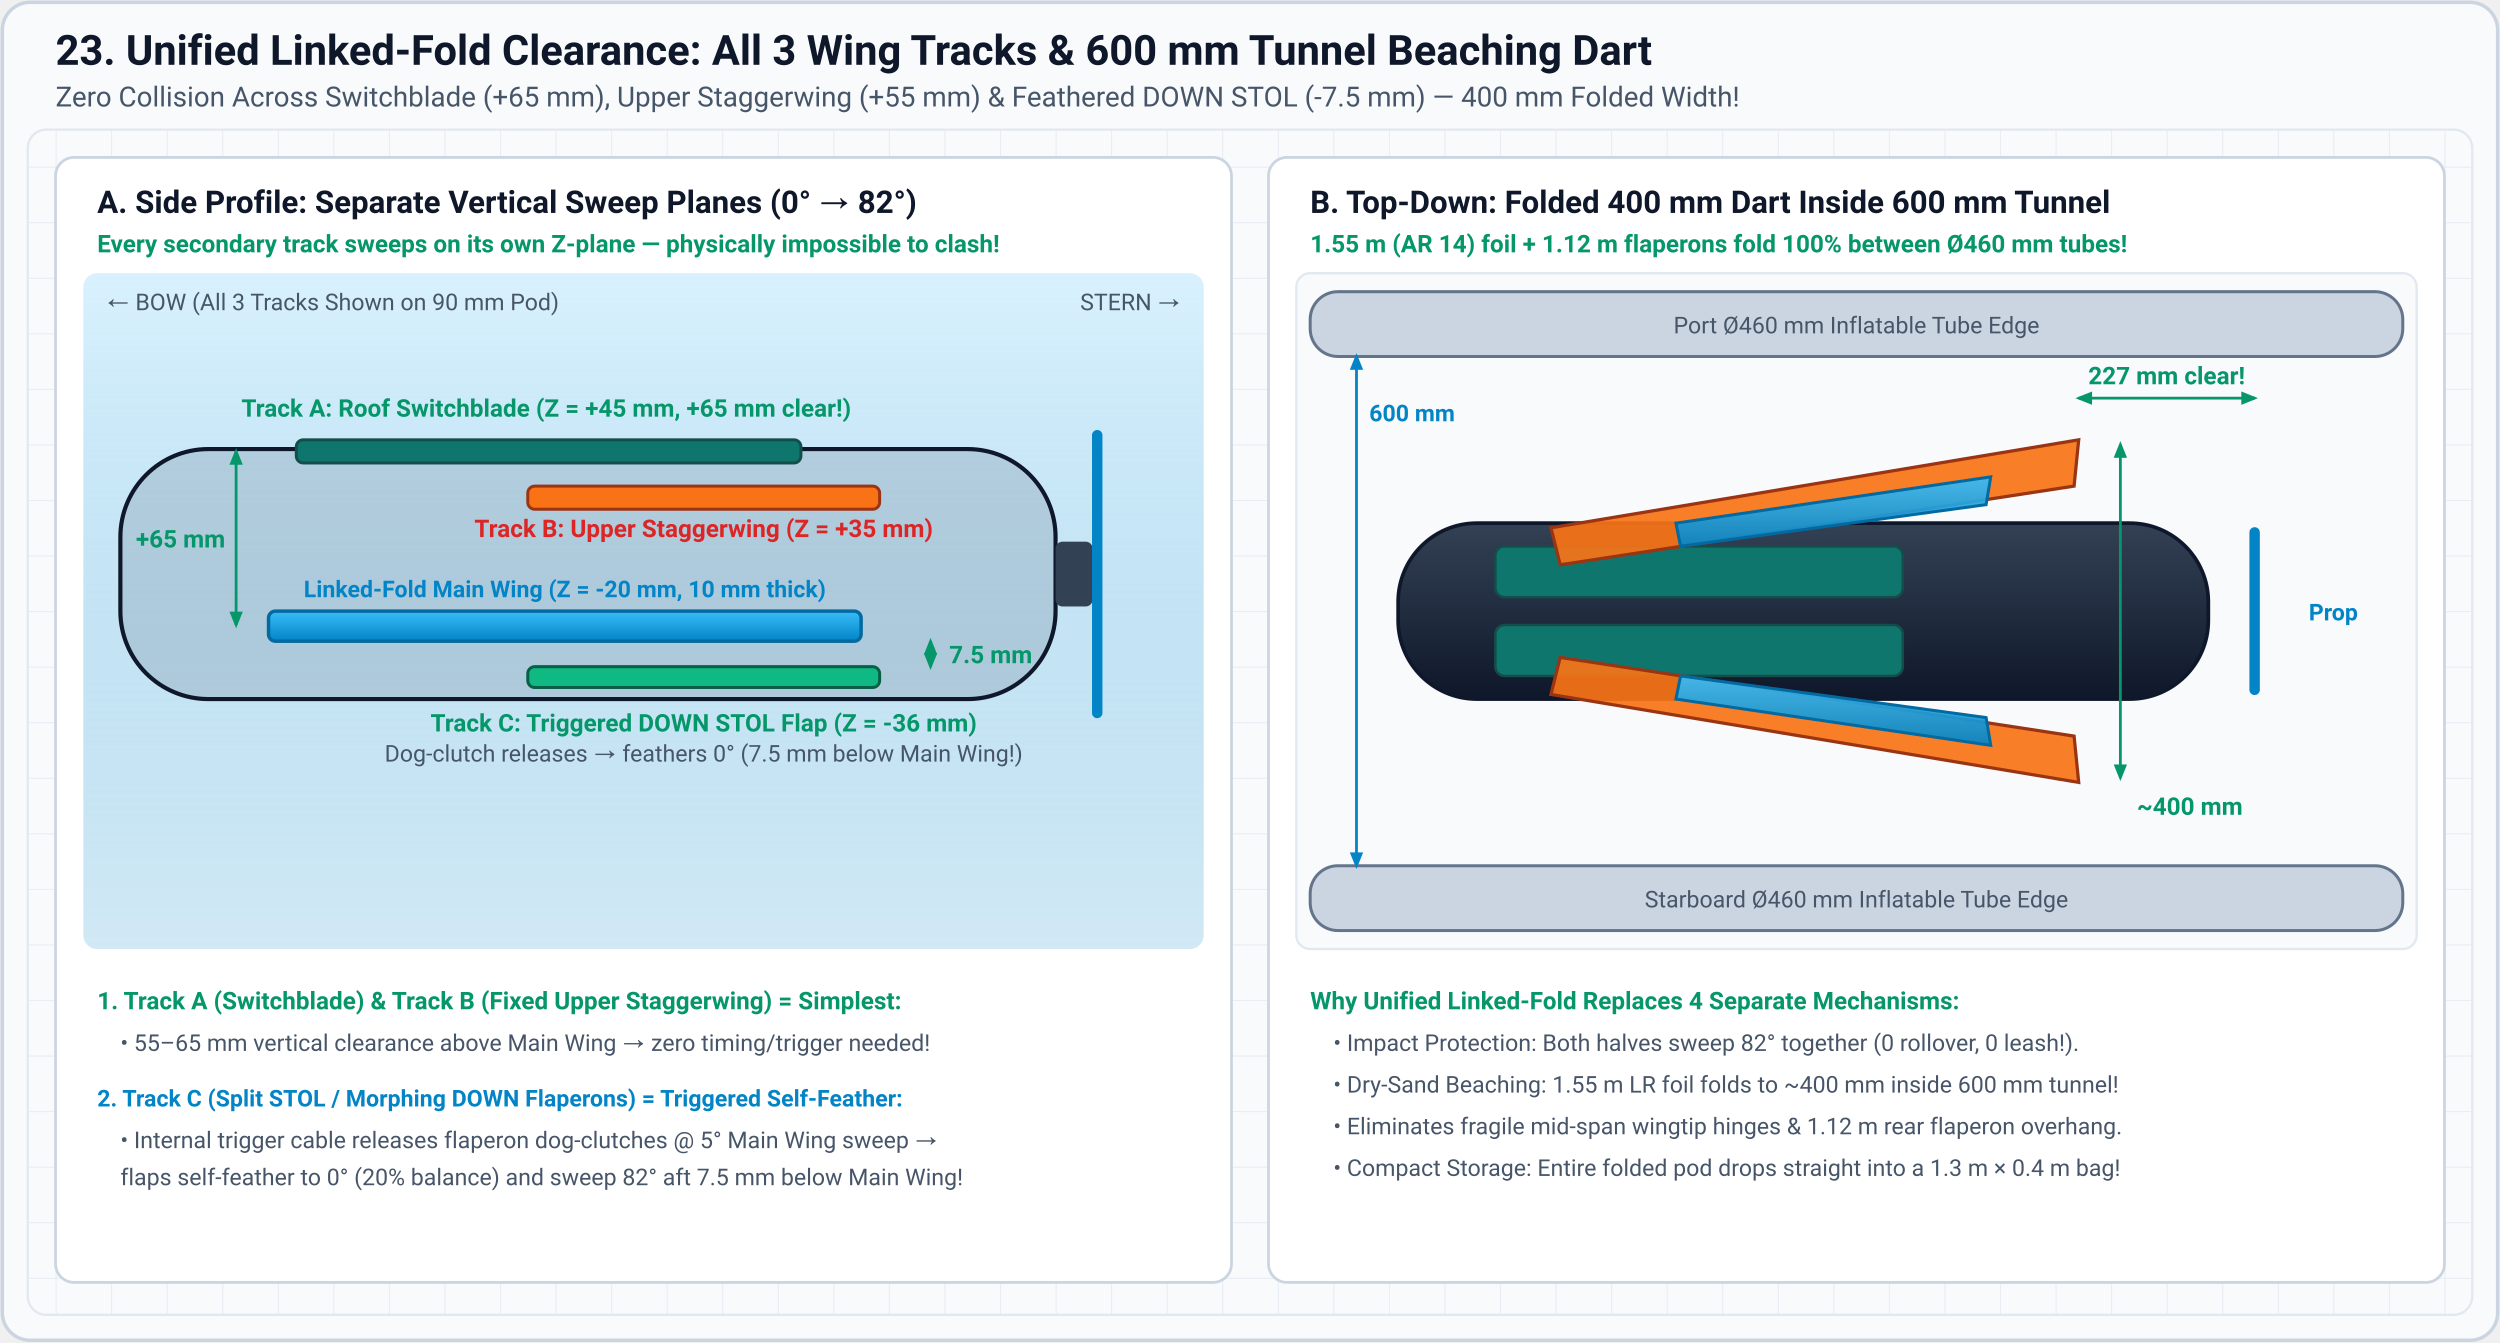
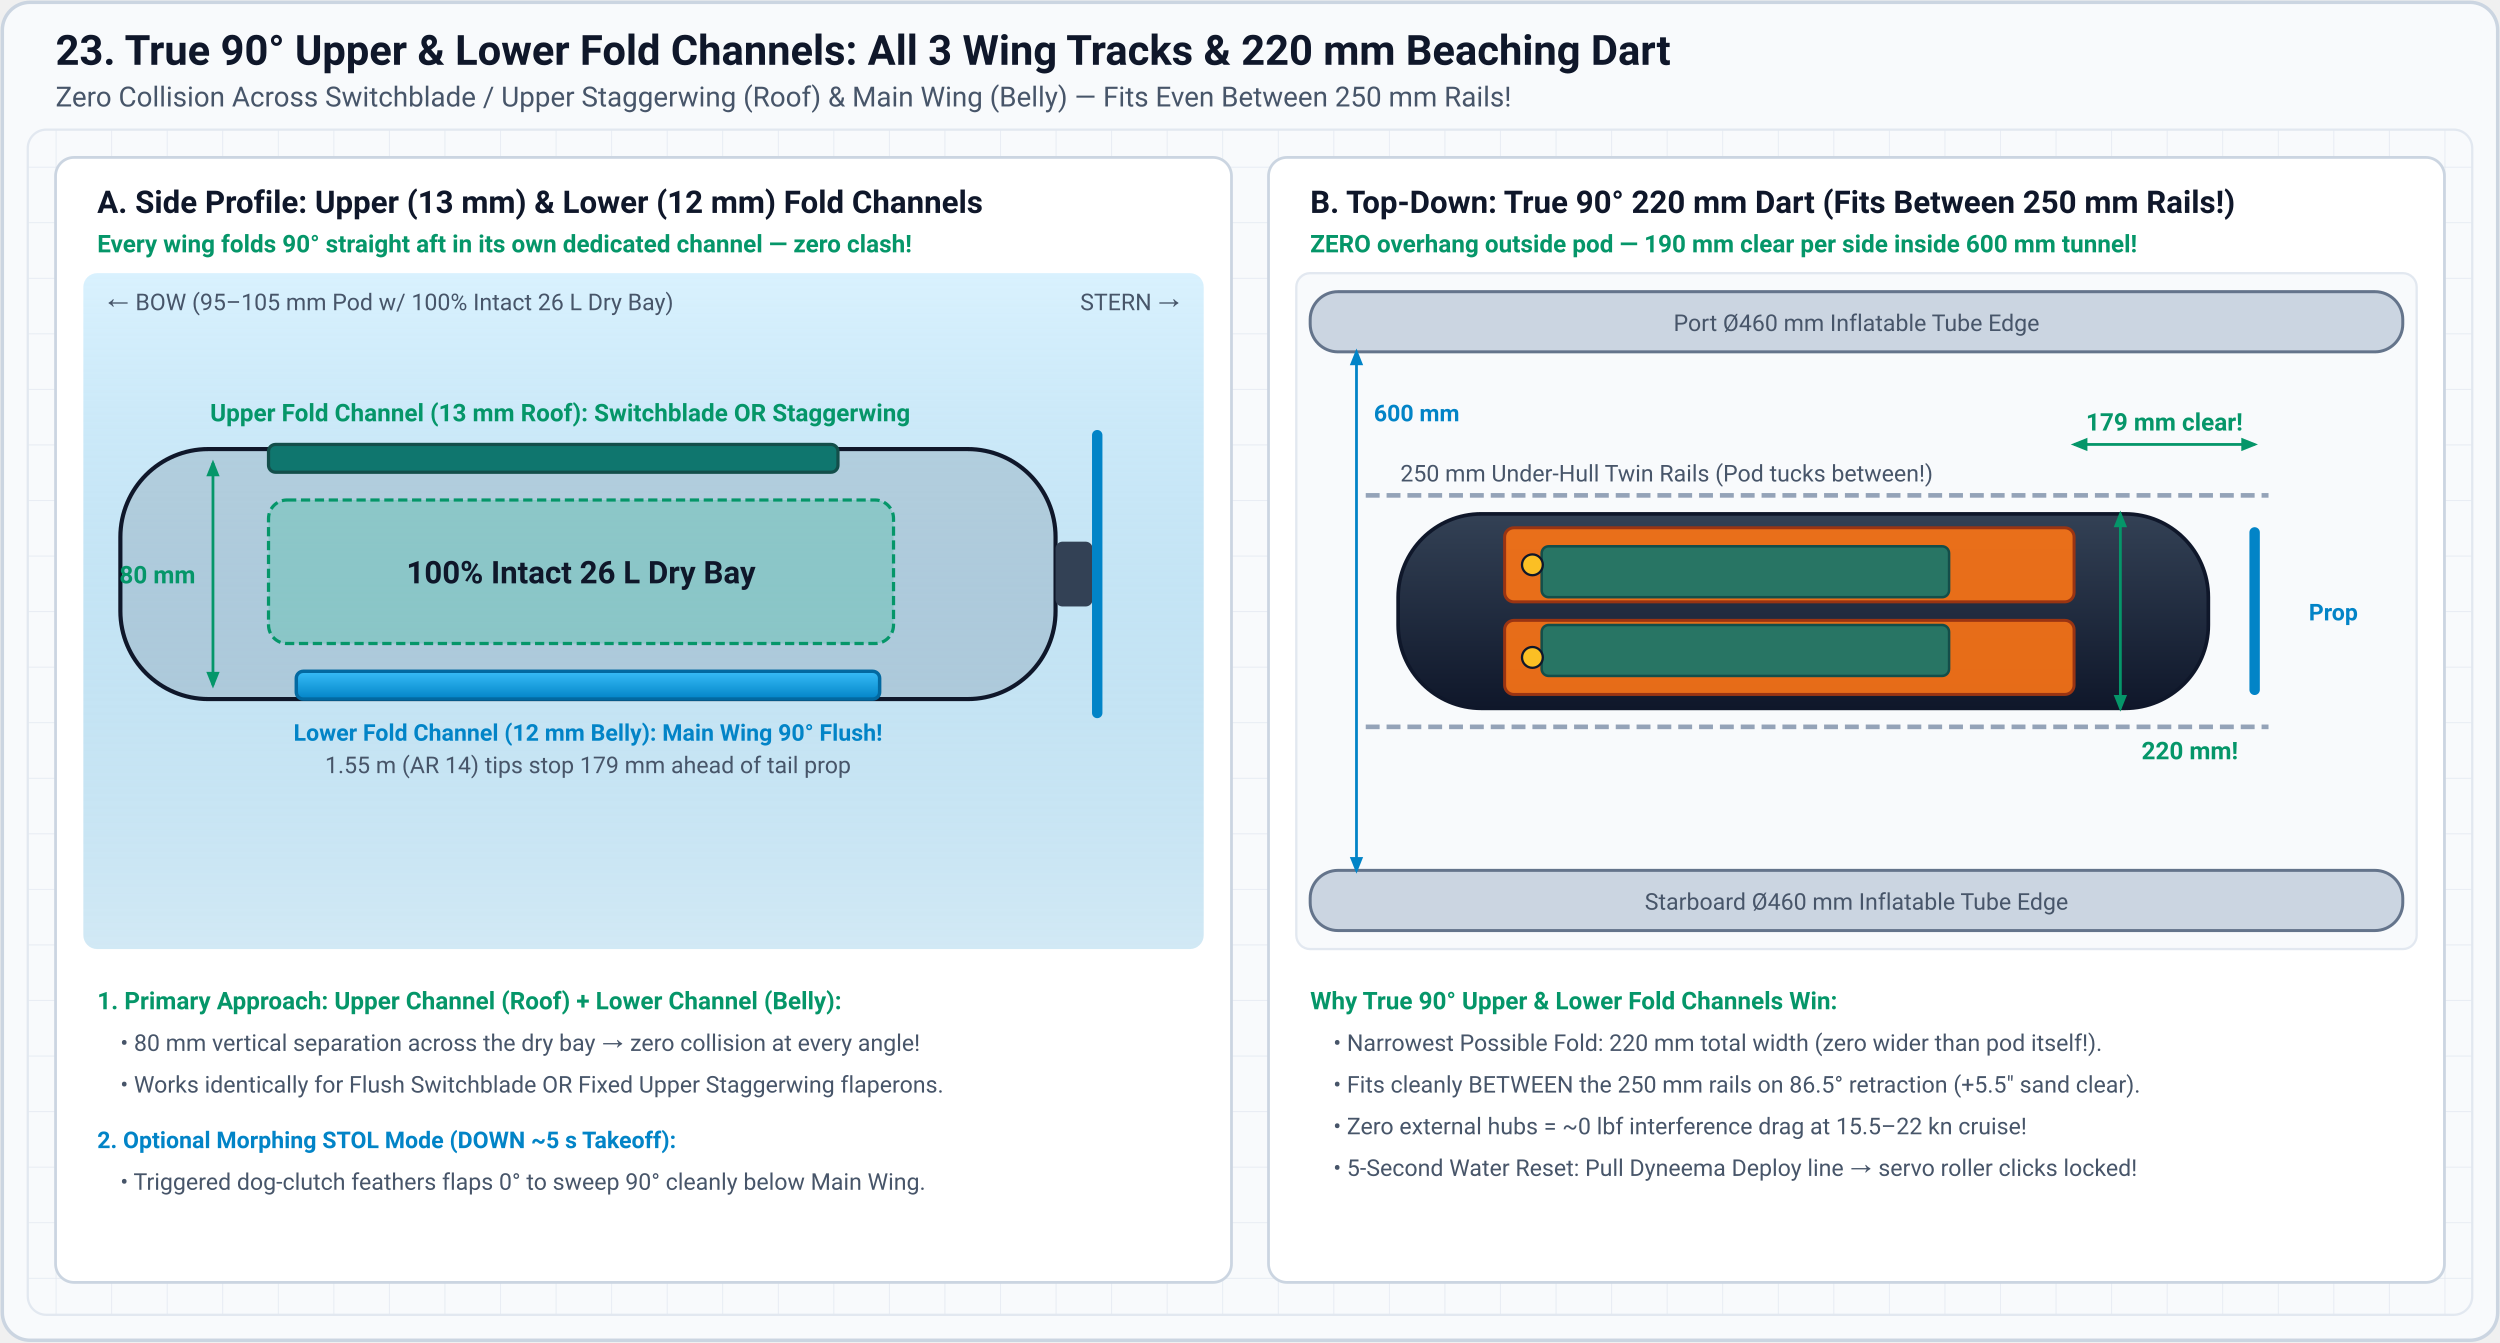
<svg xmlns="http://www.w3.org/2000/svg" viewBox="0 0 1080 580" width="1080" height="580">
  <defs>
    <pattern id="grid" width="24" height="24" patternUnits="userSpaceOnUse">
      <path d="M 24 0 L 0 0 0 24" fill="none" stroke="#E2E8F0" stroke-width="0.6" />
    </pattern>
    <linearGradient id="carbon" x1="0" y1="0" x2="0" y2="1">
      <stop offset="0%" stop-color="#334155" />
      <stop offset="100%" stop-color="#0F172A" />
    </linearGradient>
    <linearGradient id="alu" x1="0" y1="0" x2="0" y2="1">
      <stop offset="0%" stop-color="#CBD5E1" />
      <stop offset="100%" stop-color="#64748B" />
    </linearGradient>
    <linearGradient id="wingBlue" x1="0" y1="0" x2="0" y2="1">
      <stop offset="0%" stop-color="#38BDF8" />
      <stop offset="100%" stop-color="#0284C7" />
    </linearGradient>
    <linearGradient id="wingTeal" x1="0" y1="0" x2="0" y2="1">
      <stop offset="0%" stop-color="#2DD4BF" />
      <stop offset="100%" stop-color="#0D9488" />
    </linearGradient>
    <linearGradient id="water" x1="0" y1="0" x2="0" y2="1">
      <stop offset="0%" stop-color="#BAE6FD" stop-opacity="0.55" />
      <stop offset="100%" stop-color="#0284C7" stop-opacity="0.18" />
    </linearGradient>
    <linearGradient id="kevlar" x1="0" y1="0" x2="1" y2="0">
      <stop offset="0%" stop-color="#FBBF24" />
      <stop offset="100%" stop-color="#D97706" />
    </linearGradient>
    <linearGradient id="tubeGrad" x1="0" y1="0" x2="0" y2="1">
      <stop offset="0%" stop-color="#F1F5F9" />
      <stop offset="55%" stop-color="#CBD5E1" />
      <stop offset="100%" stop-color="#94A3B8" />
    </linearGradient>
    <marker id="arrDark" viewBox="0 0 10 10" refX="8" refY="5" markerWidth="6" markerHeight="6" orient="auto-start-reverse">
      <path d="M 0 1 L 10 5 L 0 9 z" fill="#334155" />
    </marker>
    <marker id="arrBlue" viewBox="0 0 10 10" refX="8" refY="5" markerWidth="6" markerHeight="6" orient="auto-start-reverse">
      <path d="M 0 1 L 10 5 L 0 9 z" fill="#0284C7" />
    </marker>
    <marker id="arrGreen" viewBox="0 0 10 10" refX="8" refY="5" markerWidth="6" markerHeight="6" orient="auto-start-reverse">
      <path d="M 0 1 L 10 5 L 0 9 z" fill="#059669" />
    </marker>
    <marker id="arrRed" viewBox="0 0 10 10" refX="8" refY="5" markerWidth="6" markerHeight="6" orient="auto-start-reverse">
      <path d="M 0 1 L 10 5 L 0 9 z" fill="#DC2626" />
    </marker>
    <style>
      text { font-family: -apple-system, BlinkMacSystemFont, "Segoe UI", Roboto, Helvetica, Arial, sans-serif; }
      .title { font-size: 18px; font-weight: 700; fill: #0F172A; }
      .sub { font-size: 12px; fill: #475569; }
      .sec { font-size: 13.5px; font-weight: 700; fill: #0F172A; }
      .lbl { font-size: 11px; font-weight: 600; fill: #1E293B; }
      .lbl-sm { font-size: 10px; fill: #475569; }
      .lbl-w { font-size: 10.5px; font-weight: 700; fill: #FFFFFF; }
      .dim { font-size: 10px; font-weight: 600; fill: #0284C7; }
      .ok { font-size: 10.5px; font-weight: 700; fill: #059669; }
      .warn { font-size: 10.5px; font-weight: 700; fill: #DC2626; }
    </style>
  </defs>
  <rect x="1" y="1" width="1078" height="578" rx="12" fill="#F8FAFC" stroke="#CBD5E1" stroke-width="1.5" />
  <rect x="12" y="56" width="1056" height="512" rx="8" fill="url(#grid)" stroke="#E2E8F0" stroke-width="1" />
-   <text x="24" y="28" class="title">23. Unified Linked-Fold Clearance: All 3 Wing Tracks &amp; 600 mm Tunnel Beaching Dart</text>
-   <text x="24" y="46" class="sub">Zero Collision Across Switchblade (+65 mm), Upper Staggerwing (+55 mm) &amp; Feathered DOWN STOL (-7.5 mm) — 400 mm Folded Width!</text>
+   <text x="24" y="28" class="title">23. True 90° Upper &amp; Lower Fold Channels: All 3 Wing Tracks &amp; 220 mm Beaching Dart</text>
+   <text x="24" y="46" class="sub">Zero Collision Across Switchblade / Upper Staggerwing (Roof) &amp; Main Wing (Belly) — Fits Even Between 250 mm Rails!</text>
  <rect x="24" y="68" width="508" height="486" rx="8" fill="#FFFFFF" stroke="#CBD5E1" stroke-width="1.2" />
-   <text x="42" y="92" class="sec">A. Side Profile: Separate Vertical Sweep Planes (0° → 82°)</text>
-   <text x="42" y="109" class="ok">Every secondary track sweeps on its own Z-plane — physically impossible to clash!</text>
+   <text x="42" y="92" class="sec">A. Side Profile: Upper (13 mm) &amp; Lower (12 mm) Fold Channels</text>
+   <text x="42" y="109" class="ok">Every wing folds 90° straight aft in its own dedicated channel — zero clash!</text>
  <rect x="36" y="118" width="484" height="292" rx="6" fill="url(#water)" />
-   <text x="46" y="134" class="lbl-sm">← BOW (All 3 Tracks Shown on 90 mm Pod)</text>
+   <text x="46" y="134" class="lbl-sm">← BOW (95–105 mm Pod w/ 100% Intact 26 L Dry Bay)</text>
  <text x="510" y="134" text-anchor="end" class="lbl-sm">STERN →</text>
  <rect x="52" y="194" width="404" height="108" rx="38" fill="#334155" fill-opacity="0.16" stroke="#0F172A" stroke-width="1.8" />
  <rect x="456" y="234" width="16" height="28" rx="3" fill="#334155" />
  <line x1="474" y1="188" x2="474" y2="308" stroke="#0284C7" stroke-width="4.5" stroke-linecap="round" />
-   <rect x="128" y="190" width="218" height="10" rx="3" fill="#0F766E" stroke="#134E4A" stroke-width="1.3" />
-   <text x="236" y="180" text-anchor="middle" class="ok">Track A: Roof Switchblade (Z = +45 mm, +65 mm clear!)</text>
-   <rect x="228" y="210" width="152" height="10" rx="3" fill="#F97316" stroke="#9A3412" stroke-width="1.3" />
-   <text x="304" y="232" text-anchor="middle" class="warn">Track B: Upper Staggerwing (Z = +35 mm)</text>
-   <rect x="116" y="264" width="256" height="13" rx="3" fill="url(#wingBlue)" stroke="#0369A1" stroke-width="1.5" />
-   <text x="244" y="258" text-anchor="middle" class="dim">Linked-Fold Main Wing (Z = -20 mm, 10 mm thick)</text>
-   <rect x="228" y="288" width="152" height="9" rx="3" fill="#10B981" stroke="#065F46" stroke-width="1.3" />
-   <text x="304" y="316" text-anchor="middle" class="ok">Track C: Triggered DOWN STOL Flap (Z = -36 mm)</text>
-   <text x="304" y="329" text-anchor="middle" class="lbl-sm">Dog-clutch releases → feathers 0° (7.5 mm below Main Wing!)</text>
-   <line x1="102.0" y1="195.0" x2="102.0" y2="270.0" stroke="#059669" stroke-width="1.2" marker-start="url(#arrGreen)" marker-end="url(#arrGreen)" />
-   <text x="78.0" y="236.5" text-anchor="middle" class="ok">+65 mm</text>
-   <line x1="402.0" y1="277.0" x2="402.0" y2="288.0" stroke="#059669" stroke-width="1.2" marker-start="url(#arrGreen)" marker-end="url(#arrGreen)" />
-   <text x="428.0" y="286.5" text-anchor="middle" class="ok">7.5 mm</text>
-   <text x="42" y="436" class="ok">1. Track A (Switchblade) &amp; Track B (Fixed Upper Staggerwing) = Simplest:</text>
-   <text x="52" y="454" class="lbl-sm">• 55–65 mm vertical clearance above Main Wing → zero timing/trigger needed!</text>
-   <text x="42" y="478" class="dim">2. Track C (Split STOL / Morphing DOWN Flaperons) = Triggered Self-Feather:</text>
-   <text x="52" y="496" class="lbl-sm">• Internal trigger cable releases flaperon dog-clutches @ 5° Main Wing sweep →</text>
-   <text x="52" y="512" class="lbl-sm">  flaps self-feather to 0° (20% balance) and sweep 82° aft 7.5 mm below Main Wing!</text>
+   <rect x="116" y="192" width="246" height="12" rx="3" fill="#0F766E" stroke="#134E4A" stroke-width="1.4" />
+   <text x="242" y="182" text-anchor="middle" class="ok">Upper Fold Channel (13 mm Roof): Switchblade OR Staggerwing</text>
+   <rect x="116" y="216" width="270" height="62" rx="8" fill="#10B981" fill-opacity="0.22" stroke="#059669" stroke-width="1.4" stroke-dasharray="4,2" />
+   <text x="251" y="252" text-anchor="middle" class="sec">100% Intact 26 L Dry Bay</text>
+   <rect x="128" y="290" width="252" height="12" rx="3" fill="url(#wingBlue)" stroke="#0369A1" stroke-width="1.5" />
+   <text x="254" y="320" text-anchor="middle" class="dim">Lower Fold Channel (12 mm Belly): Main Wing 90° Flush!</text>
+   <text x="254" y="334" text-anchor="middle" class="lbl-sm">1.55 m (AR 14) tips stop 179 mm ahead of tail prop</text>
+   <line x1="92.0" y1="200.0" x2="92.0" y2="296.0" stroke="#059669" stroke-width="1.2" marker-start="url(#arrGreen)" marker-end="url(#arrGreen)" />
+   <text x="68.0" y="252.0" text-anchor="middle" class="ok">80 mm</text>
+   <text x="42" y="436" class="ok">1. Primary Approach: Upper Channel (Roof) + Lower Channel (Belly):</text>
+   <text x="52" y="454" class="lbl-sm">• 80 mm vertical separation across the dry bay → zero collision at every angle!</text>
+   <text x="52" y="472" class="lbl-sm">• Works identically for Flush Switchblade OR Fixed Upper Staggerwing flaperons.</text>
+   <text x="42" y="496" class="dim">2. Optional Morphing STOL Mode (DOWN ~5 s Takeoff):</text>
+   <text x="52" y="514" class="lbl-sm">• Triggered dog-clutch feathers flaps 0° to sweep 90° cleanly below Main Wing.</text>
  <rect x="548" y="68" width="508" height="486" rx="8" fill="#FFFFFF" stroke="#CBD5E1" stroke-width="1.2" />
-   <text x="566" y="92" class="sec">B. Top-Down: Folded 400 mm Dart Inside 600 mm Tunnel</text>
-   <text x="566" y="109" class="ok">1.55 m (AR 14) foil + 1.12 m flaperons fold 100% between Ø460 mm tubes!</text>
+   <text x="566" y="92" class="sec">B. Top-Down: True 90° 220 mm Dart (Fits Between 250 mm Rails!)</text>
+   <text x="566" y="109" class="ok">ZERO overhang outside pod — 190 mm clear per side inside 600 mm tunnel!</text>
  <rect x="560" y="118" width="484" height="292" rx="6" fill="#F8FAFC" stroke="#E2E8F0" stroke-width="1" />
-   <rect x="566" y="126" width="472" height="28" rx="12" fill="#CBD5E1" stroke="#64748B" stroke-width="1.3" />
-   <rect x="566" y="374" width="472" height="28" rx="12" fill="#CBD5E1" stroke="#64748B" stroke-width="1.3" />
-   <text x="802" y="144" text-anchor="middle" class="lbl-sm">Port Ø460 mm Inflatable Tube Edge</text>
-   <text x="802" y="392" text-anchor="middle" class="lbl-sm">Starboard Ø460 mm Inflatable Tube Edge</text>
-   <rect x="604" y="226" width="350" height="76" rx="34" fill="url(#carbon)" stroke="#0F172A" stroke-width="1.6" />
-   <rect x="646" y="236" width="176" height="22" rx="4" fill="#0F766E" stroke="#134E4A" stroke-width="1.1" />
-   <rect x="646" y="270" width="176" height="22" rx="4" fill="#0F766E" stroke="#134E4A" stroke-width="1.1" />
+   <rect x="566" y="126" width="472" height="26" rx="12" fill="#CBD5E1" stroke="#64748B" stroke-width="1.3" />
+   <rect x="566" y="376" width="472" height="26" rx="12" fill="#CBD5E1" stroke="#64748B" stroke-width="1.3" />
+   <text x="802" y="143" text-anchor="middle" class="lbl-sm">Port Ø460 mm Inflatable Tube Edge</text>
+   <text x="802" y="393" text-anchor="middle" class="lbl-sm">Starboard Ø460 mm Inflatable Tube Edge</text>
+   <line x1="590" y1="214" x2="980" y2="214" stroke="#94A3B8" stroke-width="2" stroke-dasharray="6,3" />
+   <line x1="590" y1="314" x2="980" y2="314" stroke="#94A3B8" stroke-width="2" stroke-dasharray="6,3" />
+   <text x="720" y="208" text-anchor="middle" class="lbl-sm">250 mm Under-Hull Twin Rails (Pod tucks between!)</text>
+   <rect x="604" y="222" width="350" height="84" rx="36" fill="url(#carbon)" stroke="#0F172A" stroke-width="1.6" />
+   <rect x="650" y="228" width="246" height="32" rx="4" fill="#F97316" fill-opacity="0.92" stroke="#9A3412" stroke-width="1.3" />
+   <rect x="650" y="268" width="246" height="32" rx="4" fill="#F97316" fill-opacity="0.92" stroke="#9A3412" stroke-width="1.3" />
+   <rect x="666" y="236" width="176" height="22" rx="3" fill="#0F766E" fill-opacity="0.88" stroke="#134E4A" stroke-width="1.1" />
+   <rect x="666" y="270" width="176" height="22" rx="3" fill="#0F766E" fill-opacity="0.88" stroke="#134E4A" stroke-width="1.1" />
+   <circle cx="662" cy="244" r="4.5" fill="#FBBF24" stroke="#0F172A" stroke-width="1" />
+   <circle cx="662" cy="284" r="4.5" fill="#FBBF24" stroke="#0F172A" stroke-width="1" />
  <line x1="974" y1="230" x2="974" y2="298" stroke="#0284C7" stroke-width="4.5" stroke-linecap="round" />
  <text x="1008" y="268" text-anchor="middle" class="dim">Prop</text>
-   <polygon points="670,228 898,190 896,210 674,244" fill="#F97316" fill-opacity="0.92" stroke="#9A3412" stroke-width="1.4" />
-   <polygon points="670,300 898,338 896,318 674,284" fill="#F97316" fill-opacity="0.92" stroke="#9A3412" stroke-width="1.4" />
-   <polygon points="724,226 860,206 858,218 726,236" fill="url(#wingBlue)" fill-opacity="0.92" stroke="#0369A1" stroke-width="1.3" />
-   <polygon points="724,302 860,322 858,310 726,292" fill="url(#wingBlue)" fill-opacity="0.92" stroke="#0369A1" stroke-width="1.3" />
-   <line x1="586.0" y1="154.0" x2="586.0" y2="374.0" stroke="#0284C7" stroke-width="1.2" marker-start="url(#arrBlue)" marker-end="url(#arrBlue)" />
-   <text x="610.0" y="182.0" text-anchor="middle" class="dim">600 mm</text>
-   <line x1="916.0" y1="192.0" x2="916.0" y2="336.0" stroke="#059669" stroke-width="1.2" marker-start="url(#arrGreen)" marker-end="url(#arrGreen)" />
-   <text x="946.0" y="352.0" text-anchor="middle" class="ok">~400 mm</text>
-   <line x1="898.0" y1="172.0" x2="974.0" y2="172.0" stroke="#059669" stroke-width="1.2" marker-start="url(#arrGreen)" marker-end="url(#arrGreen)" />
-   <text x="936.0" y="166.0" text-anchor="middle" class="ok">227 mm clear!</text>
-   <text x="566" y="436" class="ok">Why Unified Linked-Fold Replaces 4 Separate Mechanisms:</text>
-   <text x="576" y="454" class="lbl-sm">• Impact Protection: Both halves sweep 82° together (0 rollover, 0 leash!).</text>
-   <text x="576" y="472" class="lbl-sm">• Dry-Sand Beaching: 1.55 m LR foil folds to ~400 mm inside 600 mm tunnel!</text>
-   <text x="576" y="490" class="lbl-sm">• Eliminates fragile mid-span wingtip hinges &amp; 1.12 m rear flaperon overhang.</text>
-   <text x="576" y="508" class="lbl-sm">• Compact Storage: Entire folded pod drops straight into a 1.3 m × 0.4 m bag!</text>
+   <line x1="586.0" y1="152.0" x2="586.0" y2="376.0" stroke="#0284C7" stroke-width="1.2" marker-start="url(#arrBlue)" marker-end="url(#arrBlue)" />
+   <text x="612.0" y="182.0" text-anchor="middle" class="dim">600 mm</text>
+   <line x1="916.0" y1="222.0" x2="916.0" y2="306.0" stroke="#059669" stroke-width="1.2" marker-start="url(#arrGreen)" marker-end="url(#arrGreen)" />
+   <text x="946.0" y="328.0" text-anchor="middle" class="ok">220 mm!</text>
+   <line x1="896.0" y1="192.0" x2="974.0" y2="192.0" stroke="#059669" stroke-width="1.2" marker-start="url(#arrGreen)" marker-end="url(#arrGreen)" />
+   <text x="935.0" y="186.0" text-anchor="middle" class="ok">179 mm clear!</text>
+   <text x="566" y="436" class="ok">Why True 90° Upper &amp; Lower Fold Channels Win:</text>
+   <text x="576" y="454" class="lbl-sm">• Narrowest Possible Fold: 220 mm total width (zero wider than pod itself!).</text>
+   <text x="576" y="472" class="lbl-sm">• Fits cleanly BETWEEN the 250 mm rails on 86.5° retraction (+5.5" sand clear).</text>
+   <text x="576" y="490" class="lbl-sm">• Zero external hubs = ~0 lbf interference drag at 15.5–22 kn cruise!</text>
+   <text x="576" y="508" class="lbl-sm">• 5-Second Water Reset: Pull Dyneema Deploy line → servo roller clicks locked!</text>
</svg>
